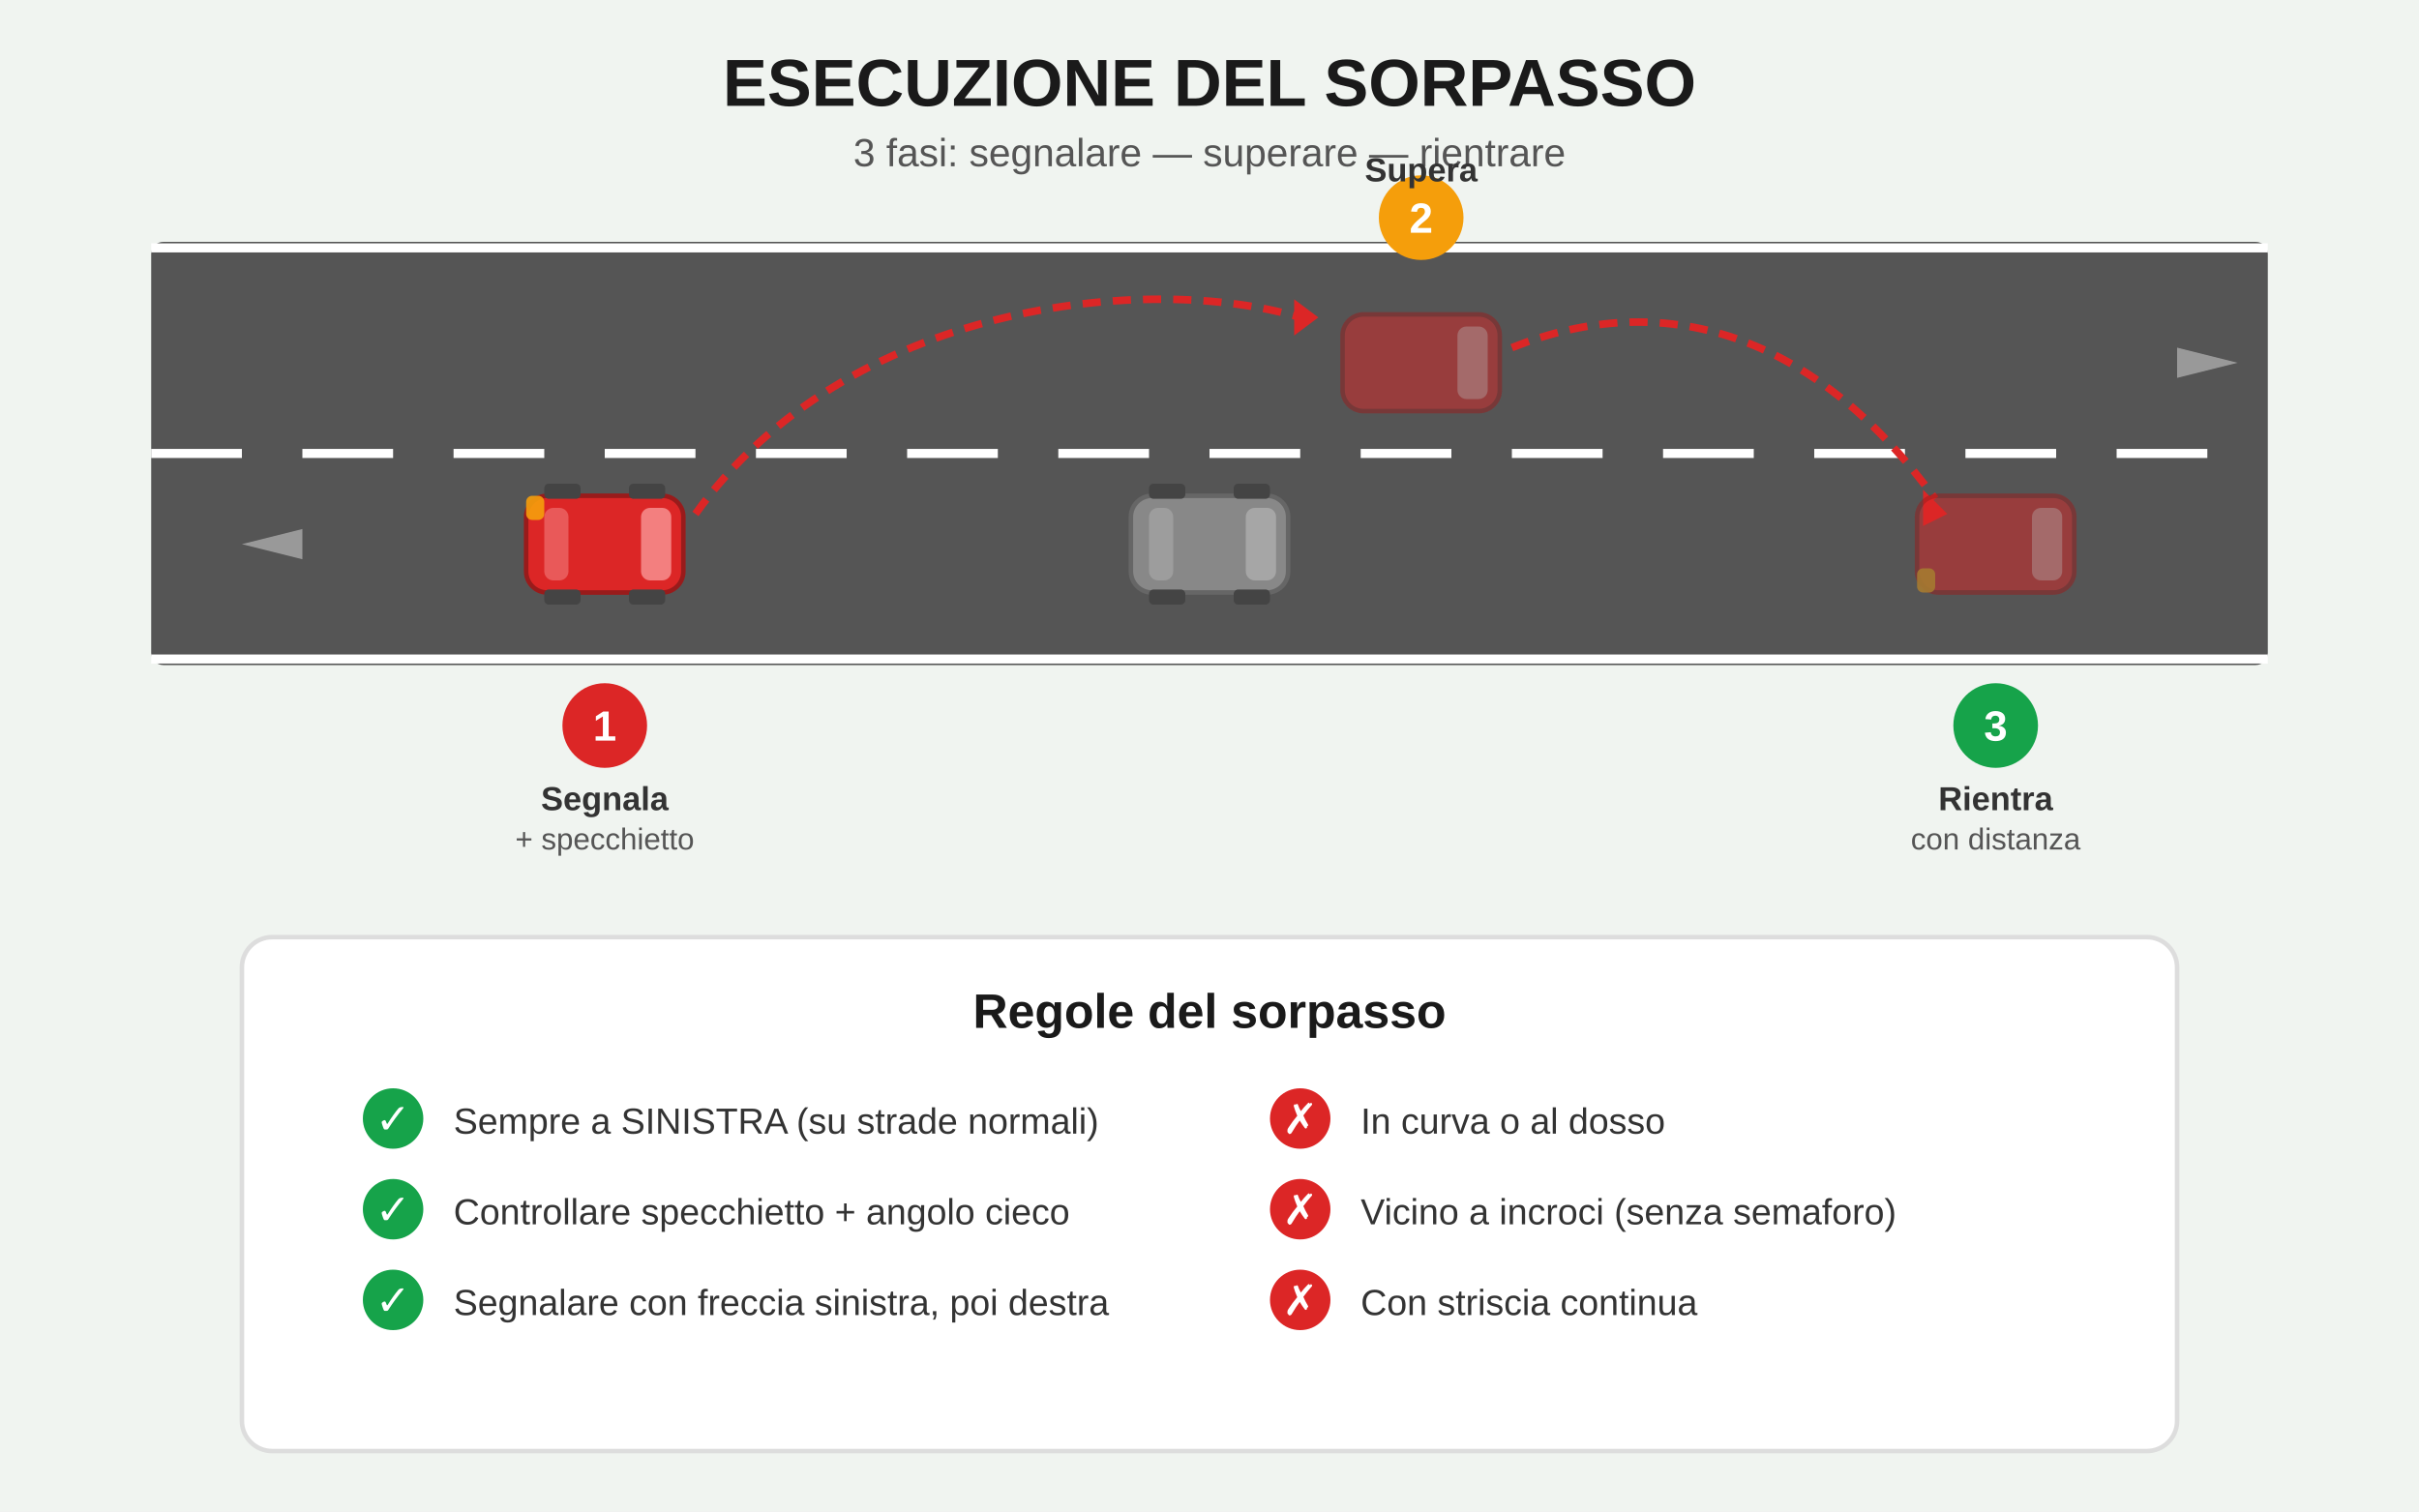
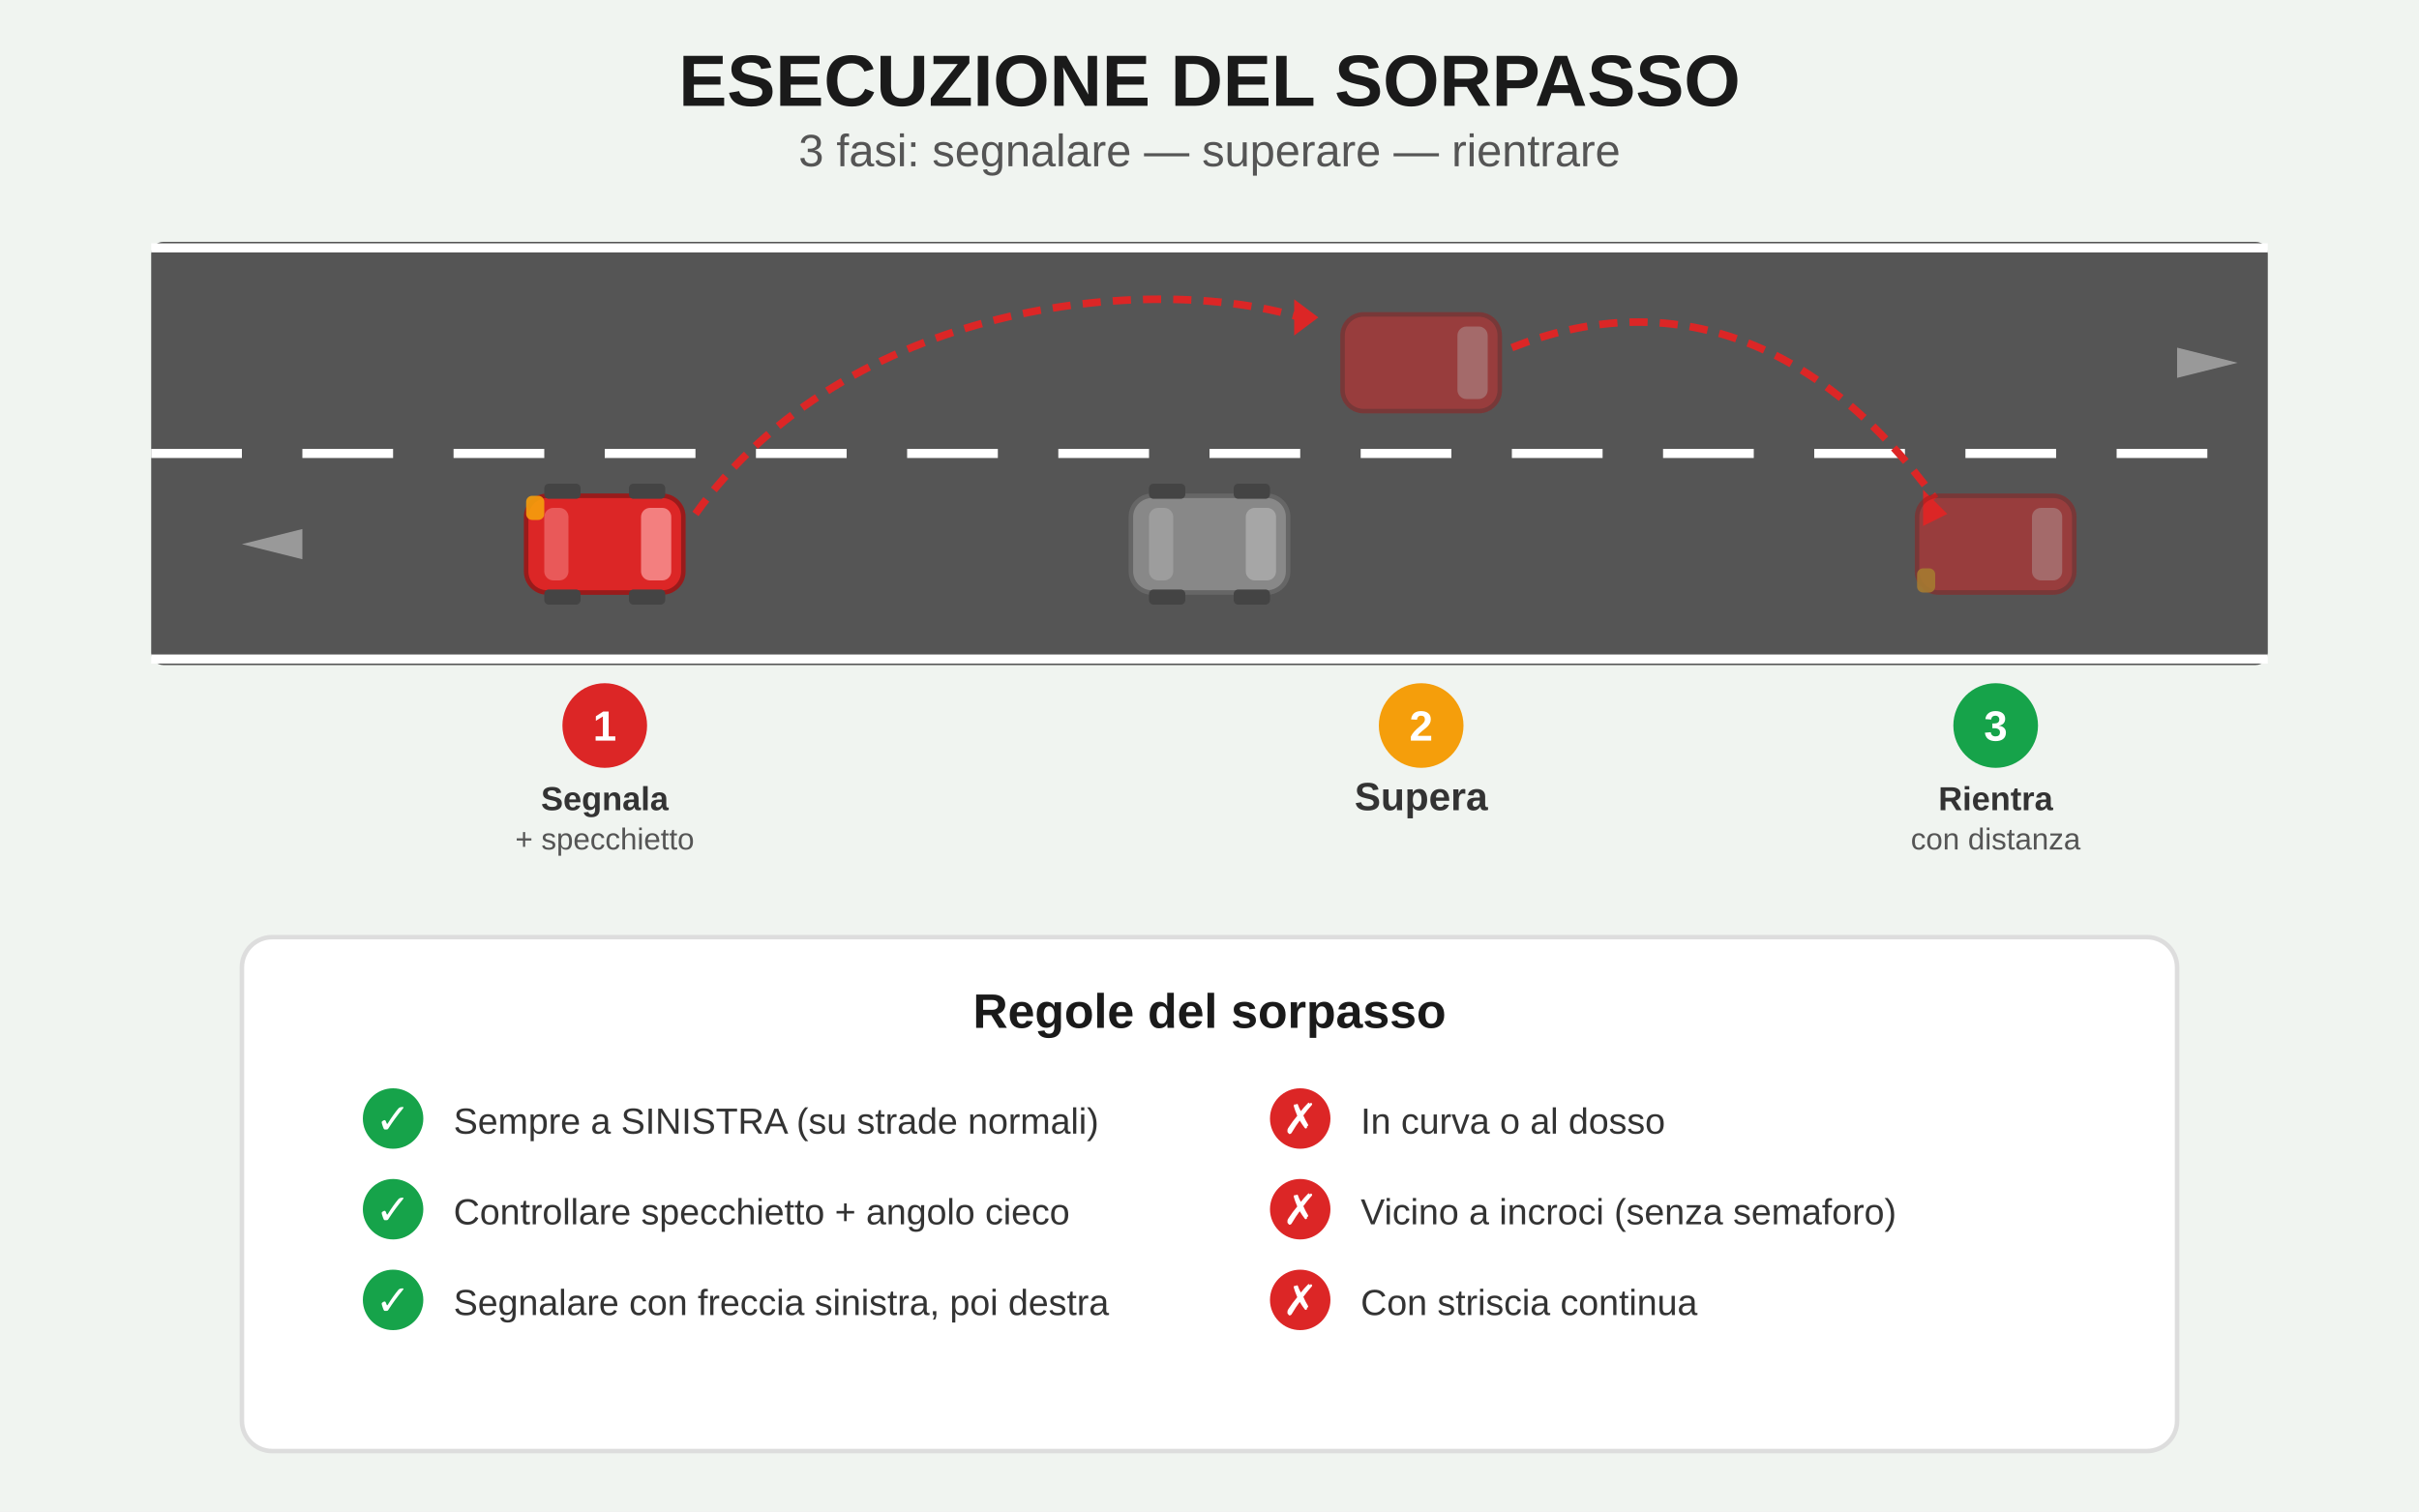
<svg xmlns="http://www.w3.org/2000/svg" viewBox="0 0 800 500" font-family="Arial, sans-serif">
  <rect width="800" height="500" fill="#f0f4f0" />
-   <text x="400" y="35" text-anchor="middle" fill="#1a1a1a" font-size="22" font-weight="bold">ESECUZIONE DEL SORPASSO</text>
-   <text x="400" y="55" text-anchor="middle" fill="#555" font-size="13">3 fasi: segnalare — superare — rientrare</text>
+   <text x="400" y="35" text-anchor="middle" fill="#1a1a1a" font-size="24" font-weight="bold">ESECUZIONE DEL SORPASSO</text>
+   <text x="400" y="55" text-anchor="middle" fill="#555" font-size="15">3 fasi: segnalare — superare — rientrare</text>
  <rect x="50" y="80" width="700" height="140" fill="#555" rx="4" />
  <line x1="50" y1="150" x2="750" y2="150" stroke="#fff" stroke-width="3" stroke-dasharray="30,20" />
  <line x1="50" y1="82" x2="750" y2="82" stroke="#fff" stroke-width="3" />
  <line x1="50" y1="218" x2="750" y2="218" stroke="#fff" stroke-width="3" />
  <g opacity="0.4">
    <polygon points="720,115 740,120 720,125" fill="#fff" />
    <polygon points="100,175 80,180 100,185" fill="#fff" />
  </g>
  <g transform="translate(400, 180)">
    <rect x="-26" y="-16" width="52" height="32" rx="7" fill="#888" stroke="#666" stroke-width="1.5" />
    <rect x="12" y="-12" width="10" height="24" rx="3" fill="#bbb" opacity="0.6" />
    <rect x="-20" y="-12" width="8" height="24" rx="3" fill="#bbb" opacity="0.4" />
    <rect x="-20" y="-20" width="12" height="5" rx="1.5" fill="#444" />
    <rect x="-20" y="15" width="12" height="5" rx="1.5" fill="#444" />
    <rect x="8" y="-20" width="12" height="5" rx="1.5" fill="#444" />
    <rect x="8" y="15" width="12" height="5" rx="1.5" fill="#444" />
  </g>
  <g transform="translate(200, 180)">
    <rect x="-26" y="-16" width="52" height="32" rx="7" fill="#dc2626" stroke="#991b1b" stroke-width="1.5" />
    <rect x="12" y="-12" width="10" height="24" rx="3" fill="#fca5a5" opacity="0.7" />
    <rect x="-20" y="-12" width="8" height="24" rx="3" fill="#fca5a5" opacity="0.4" />
    <rect x="-20" y="-20" width="12" height="5" rx="1.5" fill="#444" />
    <rect x="-20" y="15" width="12" height="5" rx="1.5" fill="#444" />
    <rect x="8" y="-20" width="12" height="5" rx="1.5" fill="#444" />
    <rect x="8" y="15" width="12" height="5" rx="1.5" fill="#444" />
    <rect x="-26" y="-16" width="6" height="8" rx="2" fill="#f59e0b" opacity="0.9" />
  </g>
  <circle cx="200" cy="240" r="14" fill="#dc2626" />
  <text x="200" y="245" text-anchor="middle" fill="#fff" font-size="14" font-weight="bold">1</text>
  <text x="200" y="268" text-anchor="middle" fill="#333" font-size="11" font-weight="bold">Segnala</text>
  <text x="200" y="281" text-anchor="middle" fill="#555" font-size="10">+ specchietto</text>
  <path d="M 230,170 C 280,100 380,90 430,105" fill="none" stroke="#dc2626" stroke-width="2.5" stroke-dasharray="6,4" />
  <polygon points="428,99 436,105 428,111" fill="#dc2626" />
  <g transform="translate(470, 120)" opacity="0.5">
    <rect x="-26" y="-16" width="52" height="32" rx="7" fill="#dc2626" stroke="#991b1b" stroke-width="1.5" />
    <rect x="12" y="-12" width="10" height="24" rx="3" fill="#fca5a5" opacity="0.7" />
  </g>
-   <circle cx="470" cy="72" r="14" fill="#f59e0b" />
-   <text x="470" y="77" text-anchor="middle" fill="#fff" font-size="14" font-weight="bold">2</text>
-   <text x="470" y="60" text-anchor="middle" fill="#333" font-size="11" font-weight="bold">Supera</text>
+   <circle cx="470" cy="240" r="14" fill="#f59e0b" />
+   <text x="470" y="245" text-anchor="middle" fill="#fff" font-size="14" font-weight="bold">2</text>
+   <text x="470" y="268" text-anchor="middle" fill="#333" font-size="13" font-weight="bold">Supera</text>
  <path d="M 500,115 C 550,95 600,110 640,165" fill="none" stroke="#dc2626" stroke-width="2.5" stroke-dasharray="6,4" />
  <polygon points="636,162 644,170 636,174" fill="#dc2626" />
  <g transform="translate(660, 180)" opacity="0.5">
    <rect x="-26" y="-16" width="52" height="32" rx="7" fill="#dc2626" stroke="#991b1b" stroke-width="1.5" />
    <rect x="12" y="-12" width="10" height="24" rx="3" fill="#fca5a5" opacity="0.7" />
    <rect x="-26" y="8" width="6" height="8" rx="2" fill="#f59e0b" opacity="0.9" />
  </g>
  <circle cx="660" cy="240" r="14" fill="#16a34a" />
  <text x="660" y="245" text-anchor="middle" fill="#fff" font-size="14" font-weight="bold">3</text>
  <text x="660" y="268" text-anchor="middle" fill="#333" font-size="11" font-weight="bold">Rientra</text>
  <text x="660" y="281" text-anchor="middle" fill="#555" font-size="10">con distanza</text>
  <rect x="80" y="310" width="640" height="170" rx="10" fill="#fff" stroke="#ddd" stroke-width="1.5" />
  <text x="400" y="340" text-anchor="middle" fill="#1a1a1a" font-size="16" font-weight="bold">Regole del sorpasso</text>
  <g transform="translate(120, 360)">
    <circle cx="10" cy="10" r="10" fill="#16a34a" />
    <text x="10" y="15" text-anchor="middle" fill="#fff" font-size="14" font-weight="bold">✓</text>
    <text x="30" y="15" fill="#333" font-size="12">Sempre a SINISTRA (su strade normali)</text>
    <circle cx="10" cy="40" r="10" fill="#16a34a" />
    <text x="10" y="45" text-anchor="middle" fill="#fff" font-size="14" font-weight="bold">✓</text>
    <text x="30" y="45" fill="#333" font-size="12">Controllare specchietto + angolo cieco</text>
    <circle cx="10" cy="70" r="10" fill="#16a34a" />
    <text x="10" y="75" text-anchor="middle" fill="#fff" font-size="14" font-weight="bold">✓</text>
    <text x="30" y="75" fill="#333" font-size="12">Segnalare con freccia sinistra, poi destra</text>
  </g>
  <g transform="translate(420, 360)">
    <circle cx="10" cy="10" r="10" fill="#dc2626" />
    <text x="10" y="15" text-anchor="middle" fill="#fff" font-size="14" font-weight="bold">✗</text>
    <text x="30" y="15" fill="#333" font-size="12">In curva o al dosso</text>
    <circle cx="10" cy="40" r="10" fill="#dc2626" />
    <text x="10" y="45" text-anchor="middle" fill="#fff" font-size="14" font-weight="bold">✗</text>
    <text x="30" y="45" fill="#333" font-size="12">Vicino a incroci (senza semaforo)</text>
    <circle cx="10" cy="70" r="10" fill="#dc2626" />
    <text x="10" y="75" text-anchor="middle" fill="#fff" font-size="14" font-weight="bold">✗</text>
    <text x="30" y="75" fill="#333" font-size="12">Con striscia continua</text>
  </g>
</svg>
